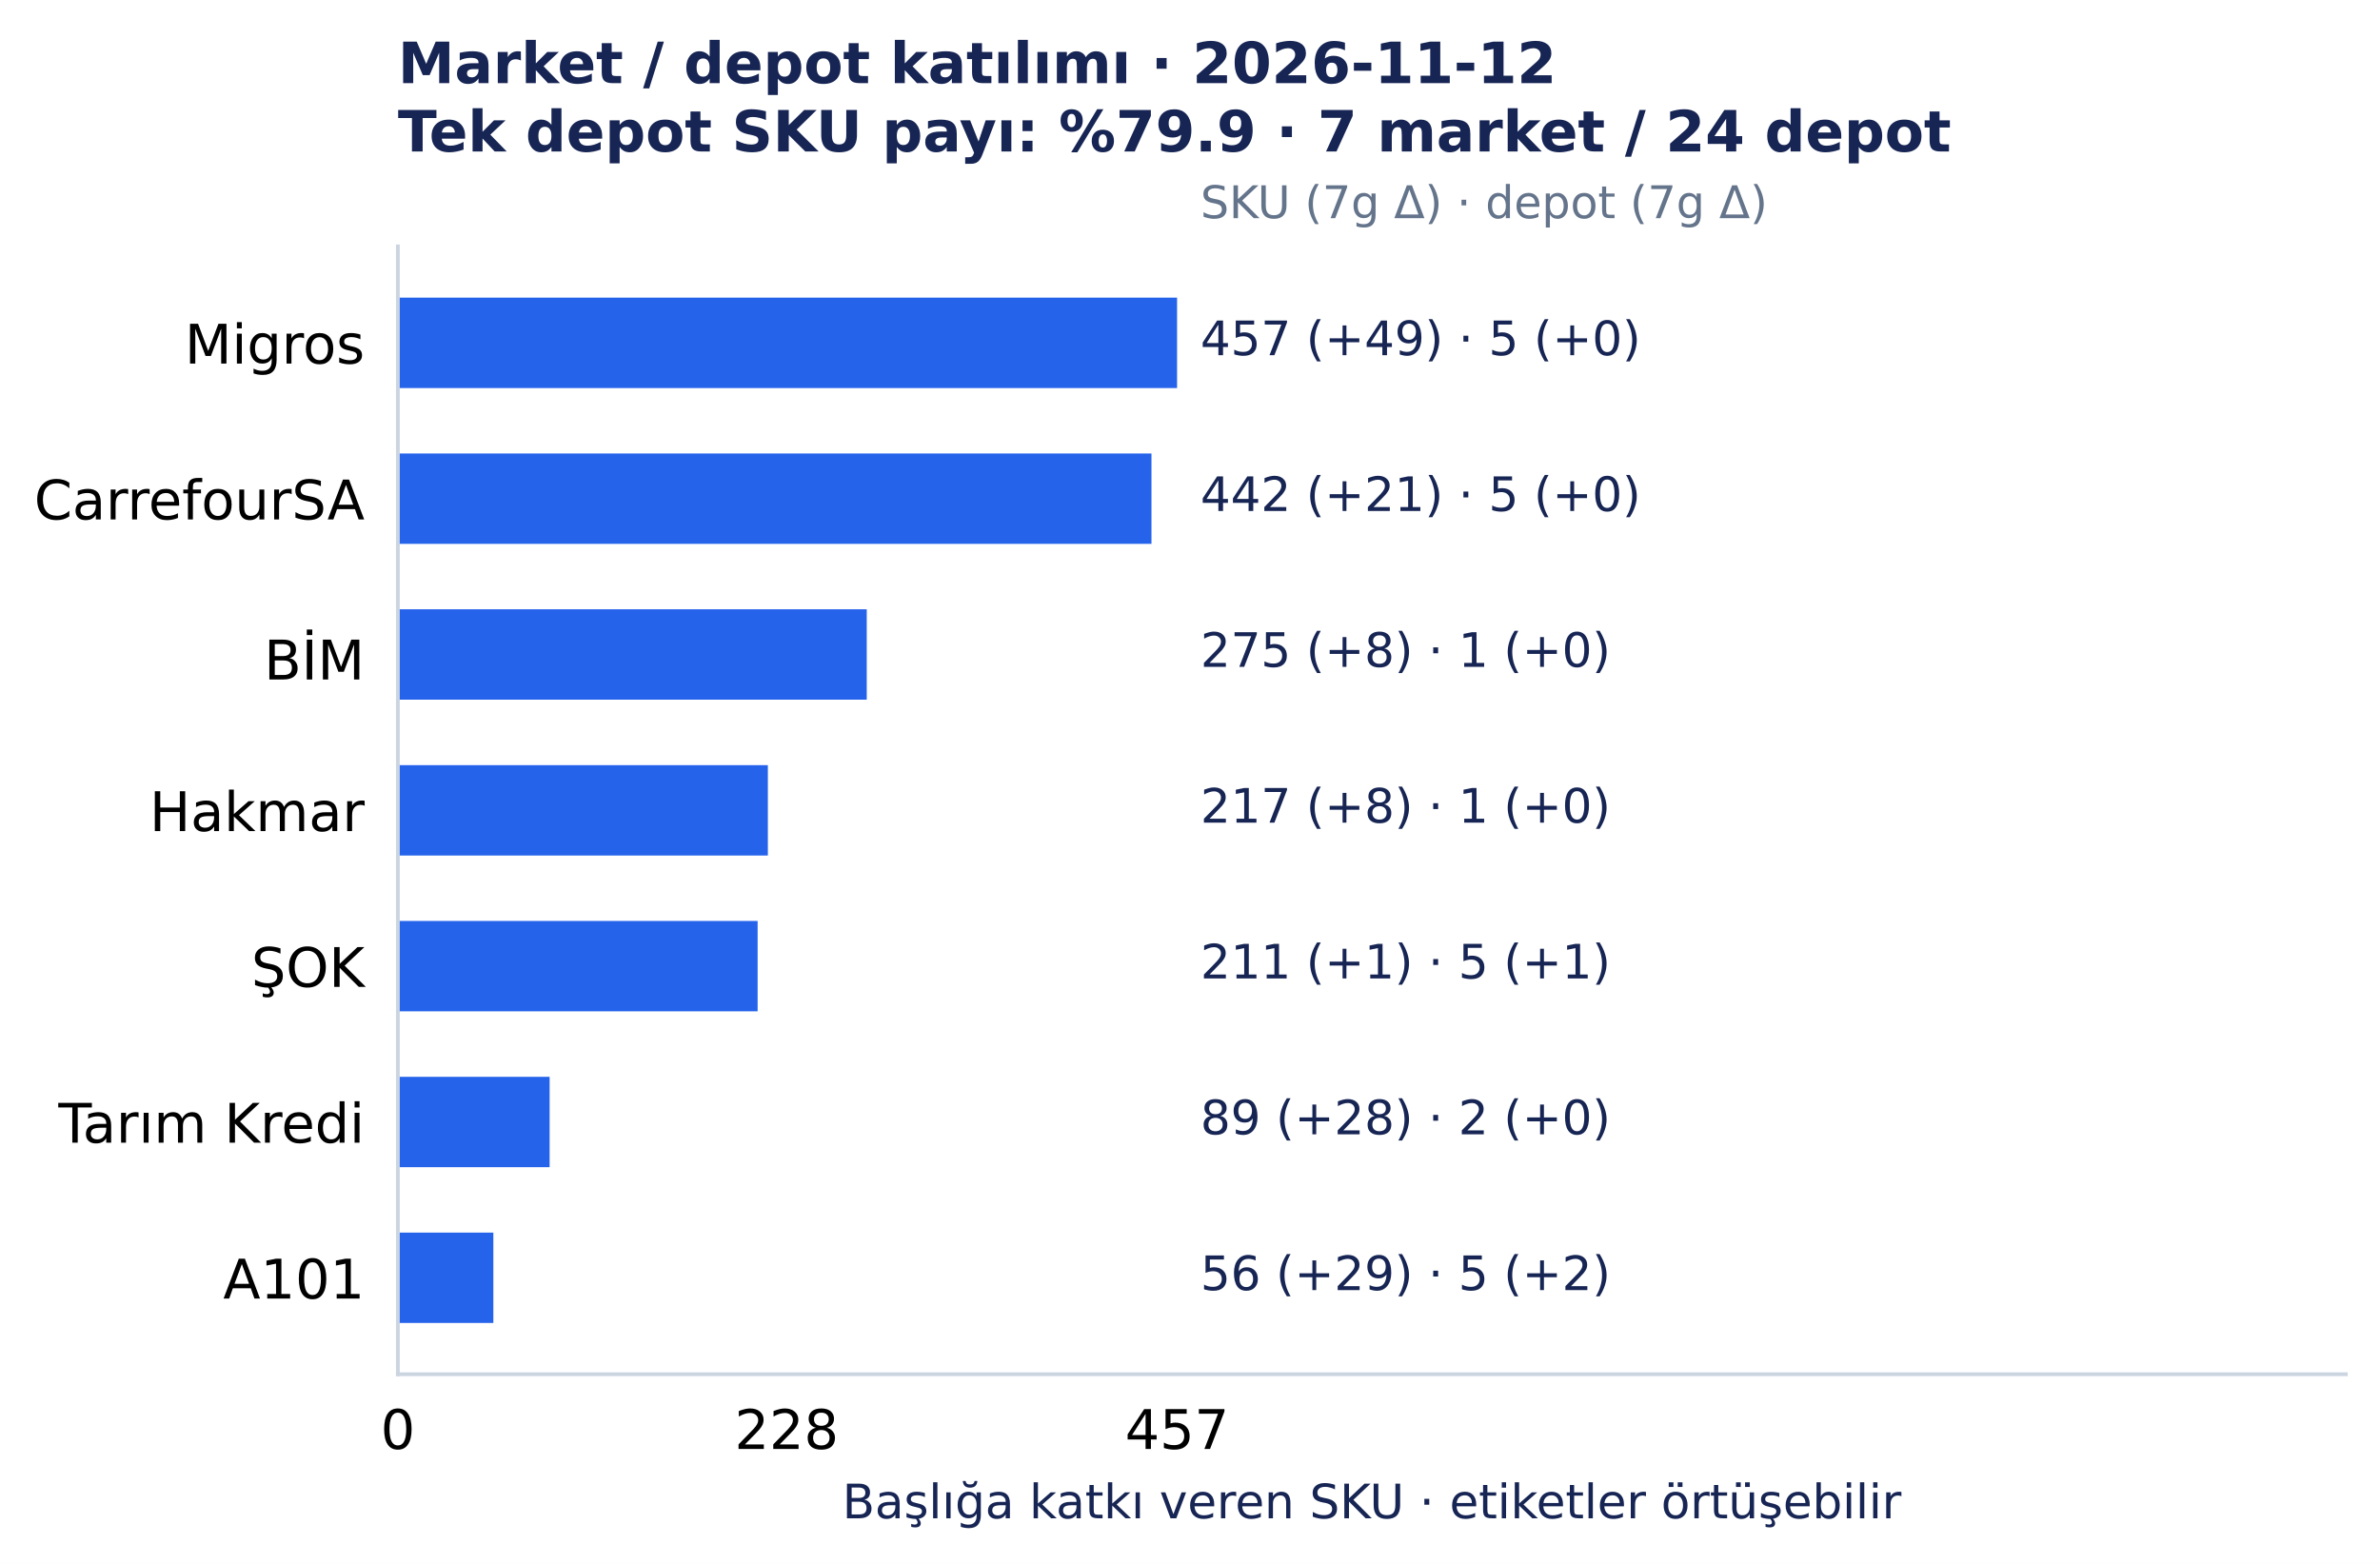
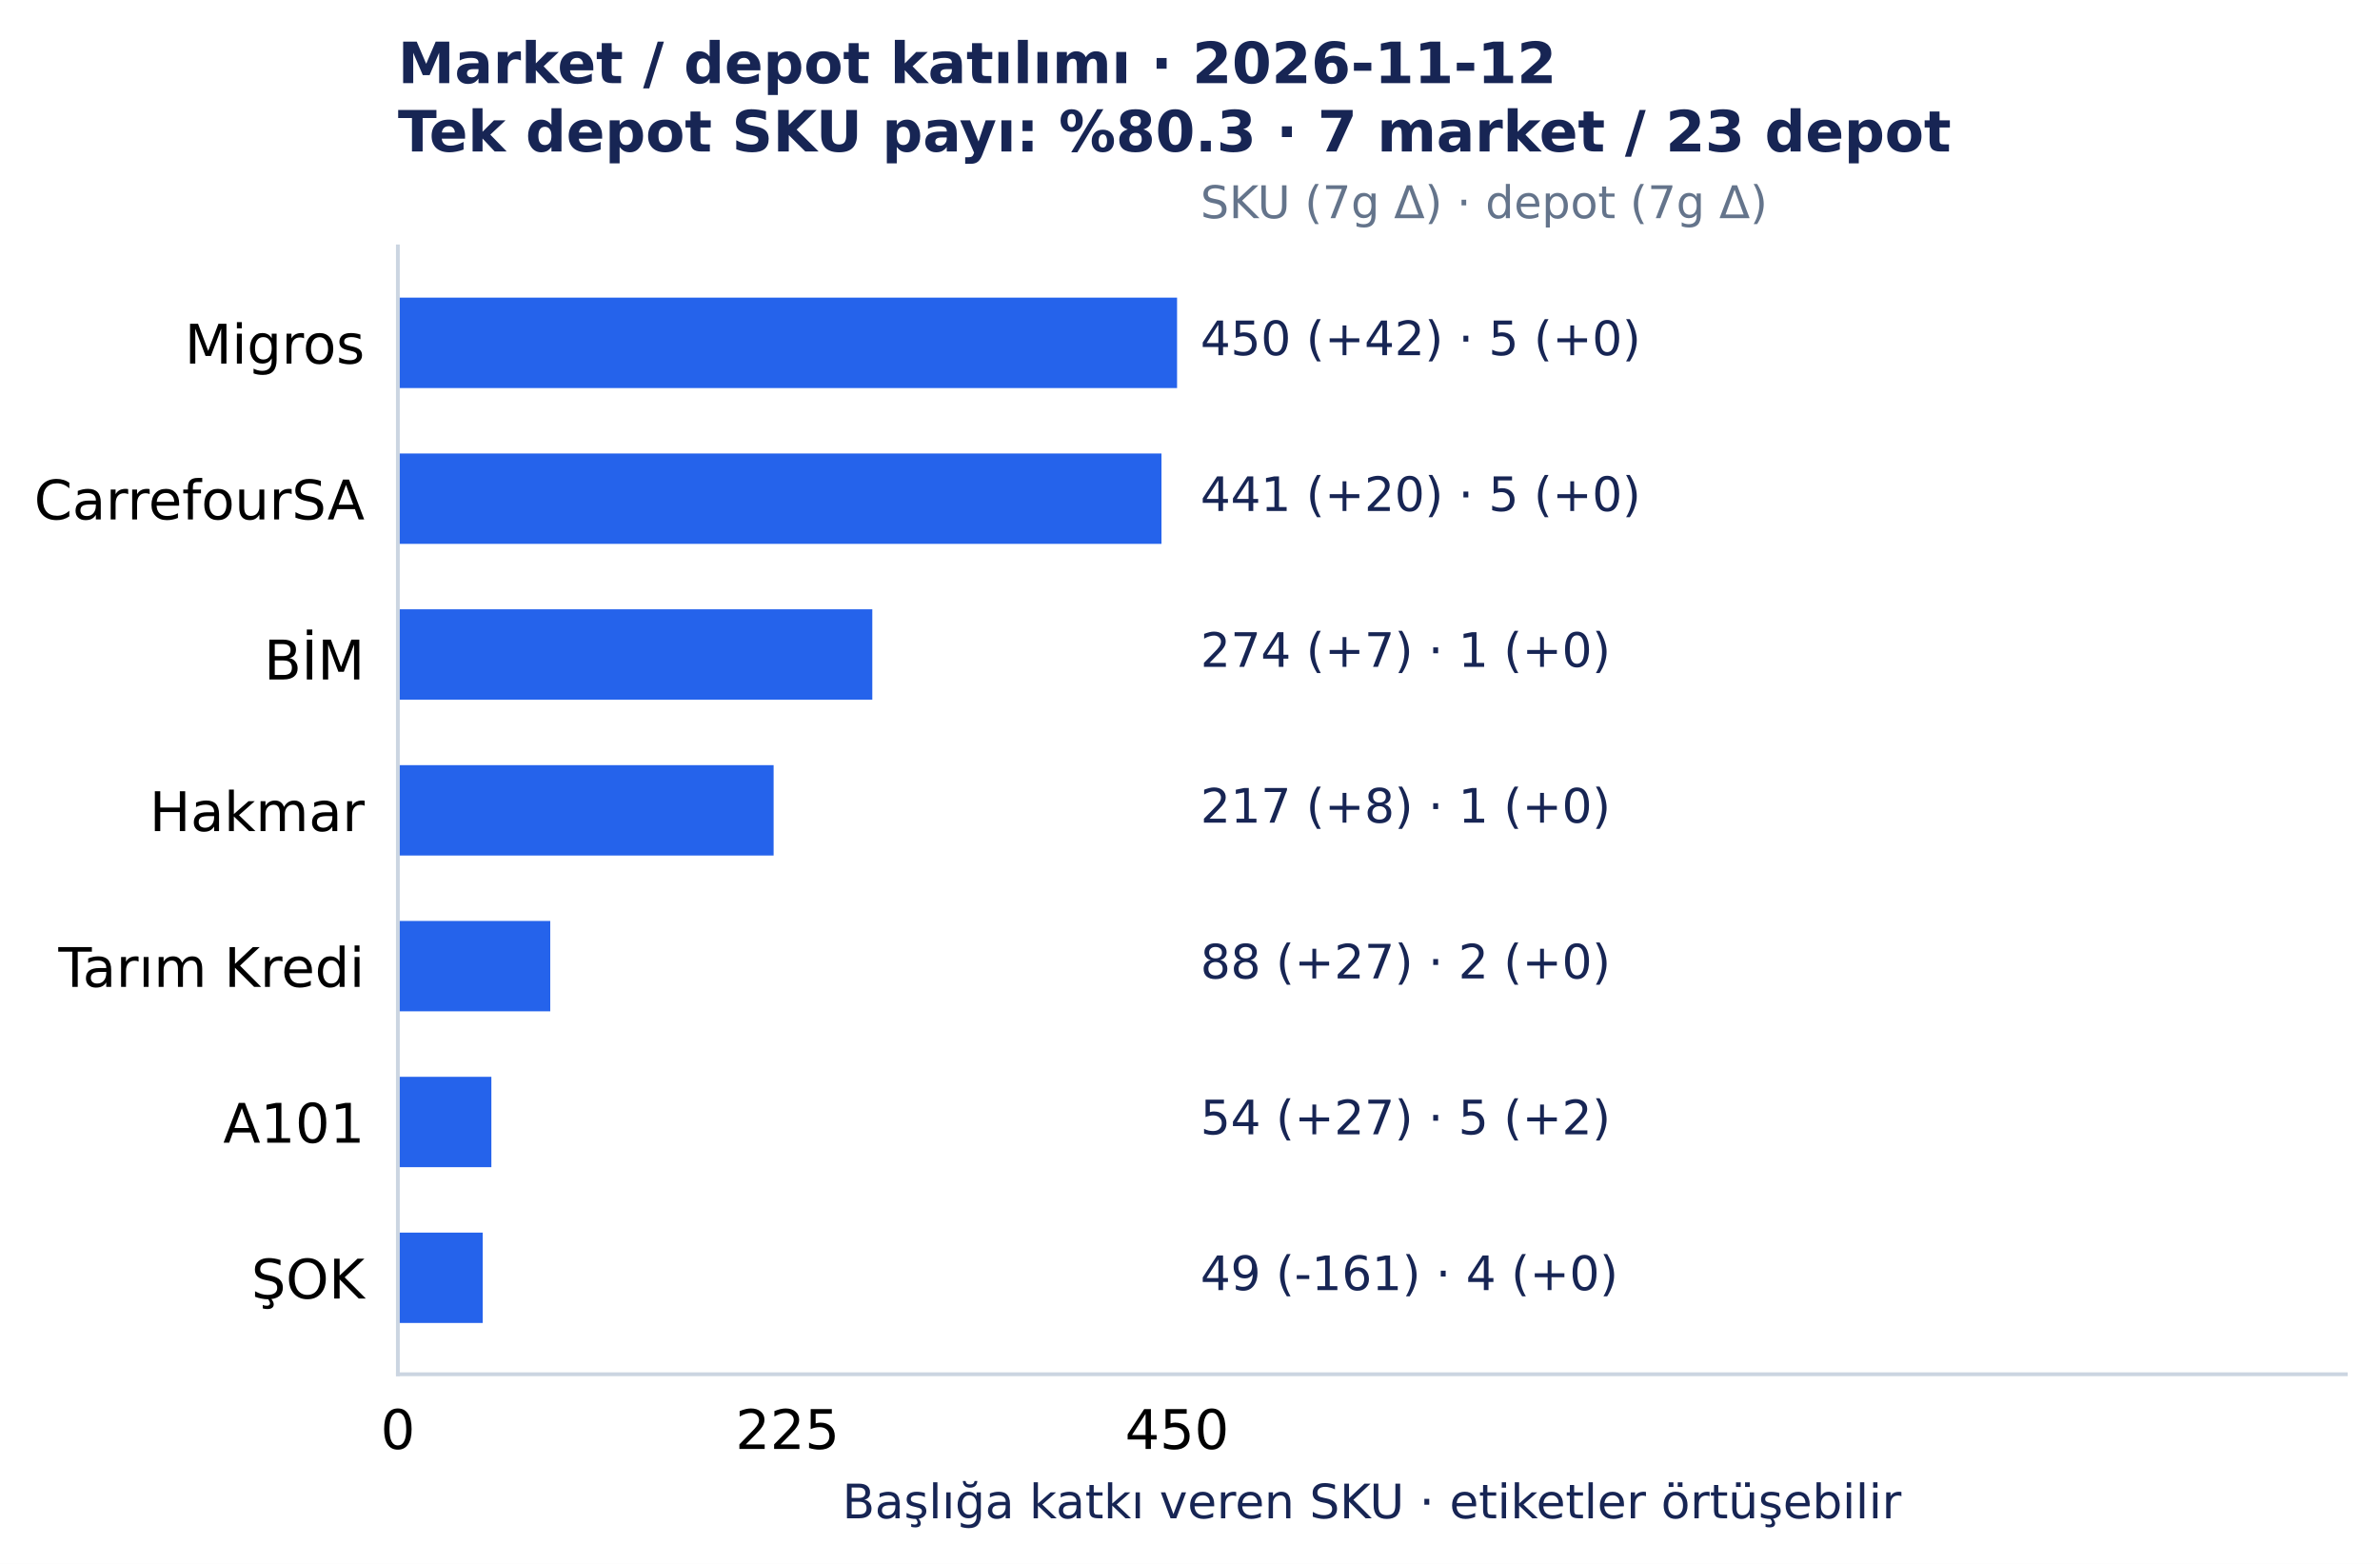
<svg xmlns="http://www.w3.org/2000/svg" width="501.492pt" height="329.548pt" viewBox="0 0 501.492 329.548" version="1.1">
  <defs>
    <style type="text/css">*{stroke-linejoin: round; stroke-linecap: butt}</style>
  </defs>
  <g id="figure_1">
    <g id="patch_1">
      <path d="M 0 329.548 L 501.492 329.548 L 501.492 0 L 0 0 z " style="fill: #ffffff" />
    </g>
    <g id="axes_1">
      <g id="patch_2">
        <path d="M 83.836 289.594 L 494.292 289.594 L 494.292 51.923 L 83.836 51.923 z " style="fill: #ffffff" />
      </g>
      <g id="matplotlib.axis_1">
        <g id="xtick_1">
          <g id="line2d_1" />
          <g id="text_1">
            <text style="font-size: 11.5px; font-family: 'DejaVu Sans', 'Bitstream Vera Sans', 'Computer Modern Sans Serif', 'Lucida Grande', 'Verdana', 'Geneva', 'Lucid', 'Arial', 'Helvetica', 'Avant Garde', sans-serif; text-anchor: middle" x="83.836" y="305.331" transform="rotate(-0 83.83609 305.3312)">0</text>
          </g>
        </g>
        <g id="xtick_2">
          <g id="line2d_2" />
          <g id="text_2">
-             <text style="font-size: 11.5px; font-family: 'DejaVu Sans', 'Bitstream Vera Sans', 'Computer Modern Sans Serif', 'Lucida Grande', 'Verdana', 'Geneva', 'Lucid', 'Arial', 'Helvetica', 'Avant Garde', sans-serif; text-anchor: middle" x="165.748" y="305.331" transform="rotate(-0 165.7477 305.3312)">228</text>
+             <text style="font-size: 11.5px; font-family: 'DejaVu Sans', 'Bitstream Vera Sans', 'Computer Modern Sans Serif', 'Lucida Grande', 'Verdana', 'Geneva', 'Lucid', 'Arial', 'Helvetica', 'Avant Garde', sans-serif; text-anchor: middle" x="165.927" y="305.331" transform="rotate(-0 165.9273 305.3312)">225</text>
          </g>
        </g>
        <g id="xtick_3">
          <g id="line2d_3" />
          <g id="text_3">
-             <text style="font-size: 11.5px; font-family: 'DejaVu Sans', 'Bitstream Vera Sans', 'Computer Modern Sans Serif', 'Lucida Grande', 'Verdana', 'Geneva', 'Lucid', 'Arial', 'Helvetica', 'Avant Garde', sans-serif; text-anchor: middle" x="248.019" y="305.331" transform="rotate(-0 248.0186 305.3312)">457</text>
+             <text style="font-size: 11.5px; font-family: 'DejaVu Sans', 'Bitstream Vera Sans', 'Computer Modern Sans Serif', 'Lucida Grande', 'Verdana', 'Geneva', 'Lucid', 'Arial', 'Helvetica', 'Avant Garde', sans-serif; text-anchor: middle" x="248.019" y="305.331" transform="rotate(-0 248.0186 305.3312)">450</text>
          </g>
        </g>
        <g id="text_4">
          <text style="font-size: 10px; font-family: 'DejaVu Sans', 'Bitstream Vera Sans', 'Computer Modern Sans Serif', 'Lucida Grande', 'Verdana', 'Geneva', 'Lucid', 'Arial', 'Helvetica', 'Avant Garde', sans-serif; text-anchor: middle; fill: #172554" x="289.064" y="319.945" transform="rotate(-0 289.0642 319.9455)">Başlığa katkı veren SKU · etiketler örtüşebilir</text>
        </g>
      </g>
      <g id="matplotlib.axis_2">
        <g id="ytick_1">
          <g id="line2d_4" />
          <g id="text_5">
            <text style="font-size: 11.5px; font-family: 'DejaVu Sans', 'Bitstream Vera Sans', 'Computer Modern Sans Serif', 'Lucida Grande', 'Verdana', 'Geneva', 'Lucid', 'Arial', 'Helvetica', 'Avant Garde', sans-serif; text-anchor: end" x="76.836" y="76.618" transform="rotate(-0 76.83609 76.61754)">Migros</text>
          </g>
        </g>
        <g id="ytick_2">
          <g id="line2d_5" />
          <g id="text_6">
            <text style="font-size: 11.5px; font-family: 'DejaVu Sans', 'Bitstream Vera Sans', 'Computer Modern Sans Serif', 'Lucida Grande', 'Verdana', 'Geneva', 'Lucid', 'Arial', 'Helvetica', 'Avant Garde', sans-serif; text-anchor: end" x="76.836" y="109.454" transform="rotate(-0 76.83609 109.4541)">CarrefourSA</text>
          </g>
        </g>
        <g id="ytick_3">
          <g id="line2d_6" />
          <g id="text_7">
            <text style="font-size: 11.5px; font-family: 'DejaVu Sans', 'Bitstream Vera Sans', 'Computer Modern Sans Serif', 'Lucida Grande', 'Verdana', 'Geneva', 'Lucid', 'Arial', 'Helvetica', 'Avant Garde', sans-serif; text-anchor: end" x="76.836" y="143.177" transform="rotate(-0 76.83609 143.1775)">BİM</text>
          </g>
        </g>
        <g id="ytick_4">
          <g id="line2d_7" />
          <g id="text_8">
            <text style="font-size: 11.5px; font-family: 'DejaVu Sans', 'Bitstream Vera Sans', 'Computer Modern Sans Serif', 'Lucida Grande', 'Verdana', 'Geneva', 'Lucid', 'Arial', 'Helvetica', 'Avant Garde', sans-serif; text-anchor: end" x="76.836" y="175.127" transform="rotate(-0 76.83609 175.1273)">Hakmar</text>
          </g>
        </g>
        <g id="ytick_5">
          <g id="line2d_8" />
          <g id="text_9">
-             <text style="font-size: 11.5px; font-family: 'DejaVu Sans', 'Bitstream Vera Sans', 'Computer Modern Sans Serif', 'Lucida Grande', 'Verdana', 'Geneva', 'Lucid', 'Arial', 'Helvetica', 'Avant Garde', sans-serif; text-anchor: end" x="76.836" y="207.963" transform="rotate(-0 76.83609 207.9635)">ŞOK</text>
+             <text style="font-size: 11.5px; font-family: 'DejaVu Sans', 'Bitstream Vera Sans', 'Computer Modern Sans Serif', 'Lucida Grande', 'Verdana', 'Geneva', 'Lucid', 'Arial', 'Helvetica', 'Avant Garde', sans-serif; text-anchor: end" x="76.836" y="207.964" transform="rotate(-0 76.83609 207.9639)">Tarım Kredi</text>
          </g>
        </g>
        <g id="ytick_6">
          <g id="line2d_9" />
          <g id="text_10">
-             <text style="font-size: 11.5px; font-family: 'DejaVu Sans', 'Bitstream Vera Sans', 'Computer Modern Sans Serif', 'Lucida Grande', 'Verdana', 'Geneva', 'Lucid', 'Arial', 'Helvetica', 'Avant Garde', sans-serif; text-anchor: end" x="76.836" y="240.801" transform="rotate(-0 76.83609 240.8005)">Tarım Kredi</text>
+             <text style="font-size: 11.5px; font-family: 'DejaVu Sans', 'Bitstream Vera Sans', 'Computer Modern Sans Serif', 'Lucida Grande', 'Verdana', 'Geneva', 'Lucid', 'Arial', 'Helvetica', 'Avant Garde', sans-serif; text-anchor: end" x="76.836" y="240.8" transform="rotate(-0 76.83609 240.8001)">A101</text>
          </g>
        </g>
        <g id="ytick_7">
          <g id="line2d_10" />
          <g id="text_11">
-             <text style="font-size: 11.5px; font-family: 'DejaVu Sans', 'Bitstream Vera Sans', 'Computer Modern Sans Serif', 'Lucida Grande', 'Verdana', 'Geneva', 'Lucid', 'Arial', 'Helvetica', 'Avant Garde', sans-serif; text-anchor: end" x="76.836" y="273.637" transform="rotate(-0 76.83609 273.6367)">A101</text>
+             <text style="font-size: 11.5px; font-family: 'DejaVu Sans', 'Bitstream Vera Sans', 'Computer Modern Sans Serif', 'Lucida Grande', 'Verdana', 'Geneva', 'Lucid', 'Arial', 'Helvetica', 'Avant Garde', sans-serif; text-anchor: end" x="76.836" y="273.637" transform="rotate(-0 76.83609 273.6367)">ŞOK</text>
          </g>
        </g>
      </g>
      <g id="patch_3">
        <path d="M 83.836 62.726 L 248.019 62.726 L 248.019 81.771 L 83.836 81.771 z " clip-path="url(#p7150c4acc0)" style="fill: #2563eb" />
      </g>
      <g id="patch_4">
-         <path d="M 83.836 95.562 L 242.63 95.562 L 242.63 114.608 L 83.836 114.608 z " clip-path="url(#p7150c4acc0)" style="fill: #2563eb" />
+         <path d="M 83.836 95.562 L 244.735 95.562 L 244.735 114.608 L 83.836 114.608 z " clip-path="url(#p7150c4acc0)" style="fill: #2563eb" />
      </g>
      <g id="patch_5">
-         <path d="M 83.836 128.399 L 182.633 128.399 L 182.633 147.444 L 83.836 147.444 z " clip-path="url(#p7150c4acc0)" style="fill: #2563eb" />
+         <path d="M 83.836 128.399 L 183.805 128.399 L 183.805 147.444 L 83.836 147.444 z " clip-path="url(#p7150c4acc0)" style="fill: #2563eb" />
      </g>
      <g id="patch_6">
-         <path d="M 83.836 161.236 L 161.796 161.236 L 161.796 180.281 L 83.836 180.281 z " clip-path="url(#p7150c4acc0)" style="fill: #2563eb" />
+         <path d="M 83.836 161.236 L 163.009 161.236 L 163.009 180.281 L 83.836 180.281 z " clip-path="url(#p7150c4acc0)" style="fill: #2563eb" />
      </g>
      <g id="patch_7">
-         <path d="M 83.836 194.072 L 159.64 194.072 L 159.64 213.117 L 83.836 213.117 z " clip-path="url(#p7150c4acc0)" style="fill: #2563eb" />
+         <path d="M 83.836 194.072 L 115.943 194.072 L 115.943 213.117 L 83.836 213.117 z " clip-path="url(#p7150c4acc0)" style="fill: #2563eb" />
      </g>
      <g id="patch_8">
-         <path d="M 83.836 226.909 L 115.81 226.909 L 115.81 245.954 L 83.836 245.954 z " clip-path="url(#p7150c4acc0)" style="fill: #2563eb" />
+         <path d="M 83.836 226.909 L 103.538 226.909 L 103.538 245.954 L 83.836 245.954 z " clip-path="url(#p7150c4acc0)" style="fill: #2563eb" />
      </g>
      <g id="patch_9">
-         <path d="M 83.836 259.745 L 103.955 259.745 L 103.955 278.791 L 83.836 278.791 z " clip-path="url(#p7150c4acc0)" style="fill: #2563eb" />
+         <path d="M 83.836 259.745 L 101.714 259.745 L 101.714 278.791 L 83.836 278.791 z " clip-path="url(#p7150c4acc0)" style="fill: #2563eb" />
      </g>
      <g id="patch_10">
        <path d="M 83.836 289.594 L 83.836 51.923 " style="fill: none; stroke: #cbd5e1; stroke-width: 0.8; stroke-linejoin: miter; stroke-linecap: square" />
      </g>
      <g id="patch_11">
        <path d="M 83.836 289.594 L 494.292 289.594 " style="fill: none; stroke: #cbd5e1; stroke-width: 0.8; stroke-linejoin: miter; stroke-linecap: square" />
      </g>
      <g id="text_12">
-         <text style="font-size: 10px; font-family: 'DejaVu Sans', 'Bitstream Vera Sans', 'Computer Modern Sans Serif', 'Lucida Grande', 'Verdana', 'Geneva', 'Lucid', 'Arial', 'Helvetica', 'Avant Garde', sans-serif; text-anchor: start; fill: #172554" x="252.944" y="74.846" transform="rotate(-0 252.9441 74.84609)">457 (+49)  ·  5 (+0)</text>
+         <text style="font-size: 10px; font-family: 'DejaVu Sans', 'Bitstream Vera Sans', 'Computer Modern Sans Serif', 'Lucida Grande', 'Verdana', 'Geneva', 'Lucid', 'Arial', 'Helvetica', 'Avant Garde', sans-serif; text-anchor: start; fill: #172554" x="252.944" y="74.846" transform="rotate(-0 252.9441 74.84609)">450 (+42)  ·  5 (+0)</text>
      </g>
      <g id="text_13">
-         <text style="font-size: 10px; font-family: 'DejaVu Sans', 'Bitstream Vera Sans', 'Computer Modern Sans Serif', 'Lucida Grande', 'Verdana', 'Geneva', 'Lucid', 'Arial', 'Helvetica', 'Avant Garde', sans-serif; text-anchor: start; fill: #172554" x="252.944" y="107.683" transform="rotate(-0 252.9441 107.6827)">442 (+21)  ·  5 (+0)</text>
+         <text style="font-size: 10px; font-family: 'DejaVu Sans', 'Bitstream Vera Sans', 'Computer Modern Sans Serif', 'Lucida Grande', 'Verdana', 'Geneva', 'Lucid', 'Arial', 'Helvetica', 'Avant Garde', sans-serif; text-anchor: start; fill: #172554" x="252.944" y="107.683" transform="rotate(-0 252.9441 107.6827)">441 (+20)  ·  5 (+0)</text>
      </g>
      <g id="text_14">
-         <text style="font-size: 10px; font-family: 'DejaVu Sans', 'Bitstream Vera Sans', 'Computer Modern Sans Serif', 'Lucida Grande', 'Verdana', 'Geneva', 'Lucid', 'Arial', 'Helvetica', 'Avant Garde', sans-serif; text-anchor: start; fill: #172554" x="252.944" y="140.519" transform="rotate(-0 252.9441 140.5193)">275 (+8)  ·  1 (+0)</text>
+         <text style="font-size: 10px; font-family: 'DejaVu Sans', 'Bitstream Vera Sans', 'Computer Modern Sans Serif', 'Lucida Grande', 'Verdana', 'Geneva', 'Lucid', 'Arial', 'Helvetica', 'Avant Garde', sans-serif; text-anchor: start; fill: #172554" x="252.944" y="140.519" transform="rotate(-0 252.9441 140.5193)">274 (+7)  ·  1 (+0)</text>
      </g>
      <g id="text_15">
        <text style="font-size: 10px; font-family: 'DejaVu Sans', 'Bitstream Vera Sans', 'Computer Modern Sans Serif', 'Lucida Grande', 'Verdana', 'Geneva', 'Lucid', 'Arial', 'Helvetica', 'Avant Garde', sans-serif; text-anchor: start; fill: #172554" x="252.944" y="173.356" transform="rotate(-0 252.9441 173.3559)">217 (+8)  ·  1 (+0)</text>
      </g>
      <g id="text_16">
-         <text style="font-size: 10px; font-family: 'DejaVu Sans', 'Bitstream Vera Sans', 'Computer Modern Sans Serif', 'Lucida Grande', 'Verdana', 'Geneva', 'Lucid', 'Arial', 'Helvetica', 'Avant Garde', sans-serif; text-anchor: start; fill: #172554" x="252.944" y="206.193" transform="rotate(-0 252.9441 206.1925)">211 (+1)  ·  5 (+1)</text>
+         <text style="font-size: 10px; font-family: 'DejaVu Sans', 'Bitstream Vera Sans', 'Computer Modern Sans Serif', 'Lucida Grande', 'Verdana', 'Geneva', 'Lucid', 'Arial', 'Helvetica', 'Avant Garde', sans-serif; text-anchor: start; fill: #172554" x="252.944" y="206.193" transform="rotate(-0 252.9441 206.1925)">88 (+27)  ·  2 (+0)</text>
      </g>
      <g id="text_17">
-         <text style="font-size: 10px; font-family: 'DejaVu Sans', 'Bitstream Vera Sans', 'Computer Modern Sans Serif', 'Lucida Grande', 'Verdana', 'Geneva', 'Lucid', 'Arial', 'Helvetica', 'Avant Garde', sans-serif; text-anchor: start; fill: #172554" x="252.944" y="239.029" transform="rotate(-0 252.9441 239.0291)">89 (+28)  ·  2 (+0)</text>
+         <text style="font-size: 10px; font-family: 'DejaVu Sans', 'Bitstream Vera Sans', 'Computer Modern Sans Serif', 'Lucida Grande', 'Verdana', 'Geneva', 'Lucid', 'Arial', 'Helvetica', 'Avant Garde', sans-serif; text-anchor: start; fill: #172554" x="252.944" y="239.029" transform="rotate(-0 252.9441 239.0291)">54 (+27)  ·  5 (+2)</text>
      </g>
      <g id="text_18">
-         <text style="font-size: 10px; font-family: 'DejaVu Sans', 'Bitstream Vera Sans', 'Computer Modern Sans Serif', 'Lucida Grande', 'Verdana', 'Geneva', 'Lucid', 'Arial', 'Helvetica', 'Avant Garde', sans-serif; text-anchor: start; fill: #172554" x="252.944" y="271.866" transform="rotate(-0 252.9441 271.8657)">56 (+29)  ·  5 (+2)</text>
+         <text style="font-size: 10px; font-family: 'DejaVu Sans', 'Bitstream Vera Sans', 'Computer Modern Sans Serif', 'Lucida Grande', 'Verdana', 'Geneva', 'Lucid', 'Arial', 'Helvetica', 'Avant Garde', sans-serif; text-anchor: start; fill: #172554" x="252.944" y="271.866" transform="rotate(-0 252.9441 271.8657)">49 (-161)  ·  4 (+0)</text>
      </g>
      <g id="text_19">
        <text style="font-size: 9.5px; font-family: 'DejaVu Sans', 'Bitstream Vera Sans', 'Computer Modern Sans Serif', 'Lucida Grande', 'Verdana', 'Geneva', 'Lucid', 'Arial', 'Helvetica', 'Avant Garde', sans-serif; text-anchor: start; fill: #64748b" x="252.944" y="45.979" transform="rotate(-0 252.9441 45.97915)">SKU (7g Δ) · depot (7g Δ)</text>
      </g>
      <g id="text_20">
        <text style="font-weight: 700; font-size: 12px; font-family: 'DejaVu Sans', 'Bitstream Vera Sans', 'Computer Modern Sans Serif', 'Lucida Grande', 'Verdana', 'Geneva', 'Lucid', 'Arial', 'Helvetica', 'Avant Garde', sans-serif; fill: #172554" transform="translate(83.83609 17.5193)">Market / depot katılımı · 2026-11-12</text>
-         <text style="font-weight: 700; font-size: 12px; font-family: 'DejaVu Sans', 'Bitstream Vera Sans', 'Computer Modern Sans Serif', 'Lucida Grande', 'Verdana', 'Geneva', 'Lucid', 'Arial', 'Helvetica', 'Avant Garde', sans-serif; fill: #172554" transform="translate(83.83609 31.92258)">Tek depot SKU payı: %79.9 · 7 market / 24 depot</text>
+         <text style="font-weight: 700; font-size: 12px; font-family: 'DejaVu Sans', 'Bitstream Vera Sans', 'Computer Modern Sans Serif', 'Lucida Grande', 'Verdana', 'Geneva', 'Lucid', 'Arial', 'Helvetica', 'Avant Garde', sans-serif; fill: #172554" transform="translate(83.83609 31.92258)">Tek depot SKU payı: %80.3 · 7 market / 23 depot</text>
      </g>
    </g>
  </g>
  <defs>
    <clipPath id="p7150c4acc0">
      <rect x="83.836" y="51.923" width="410.456" height="237.671" />
    </clipPath>
  </defs>
</svg>
